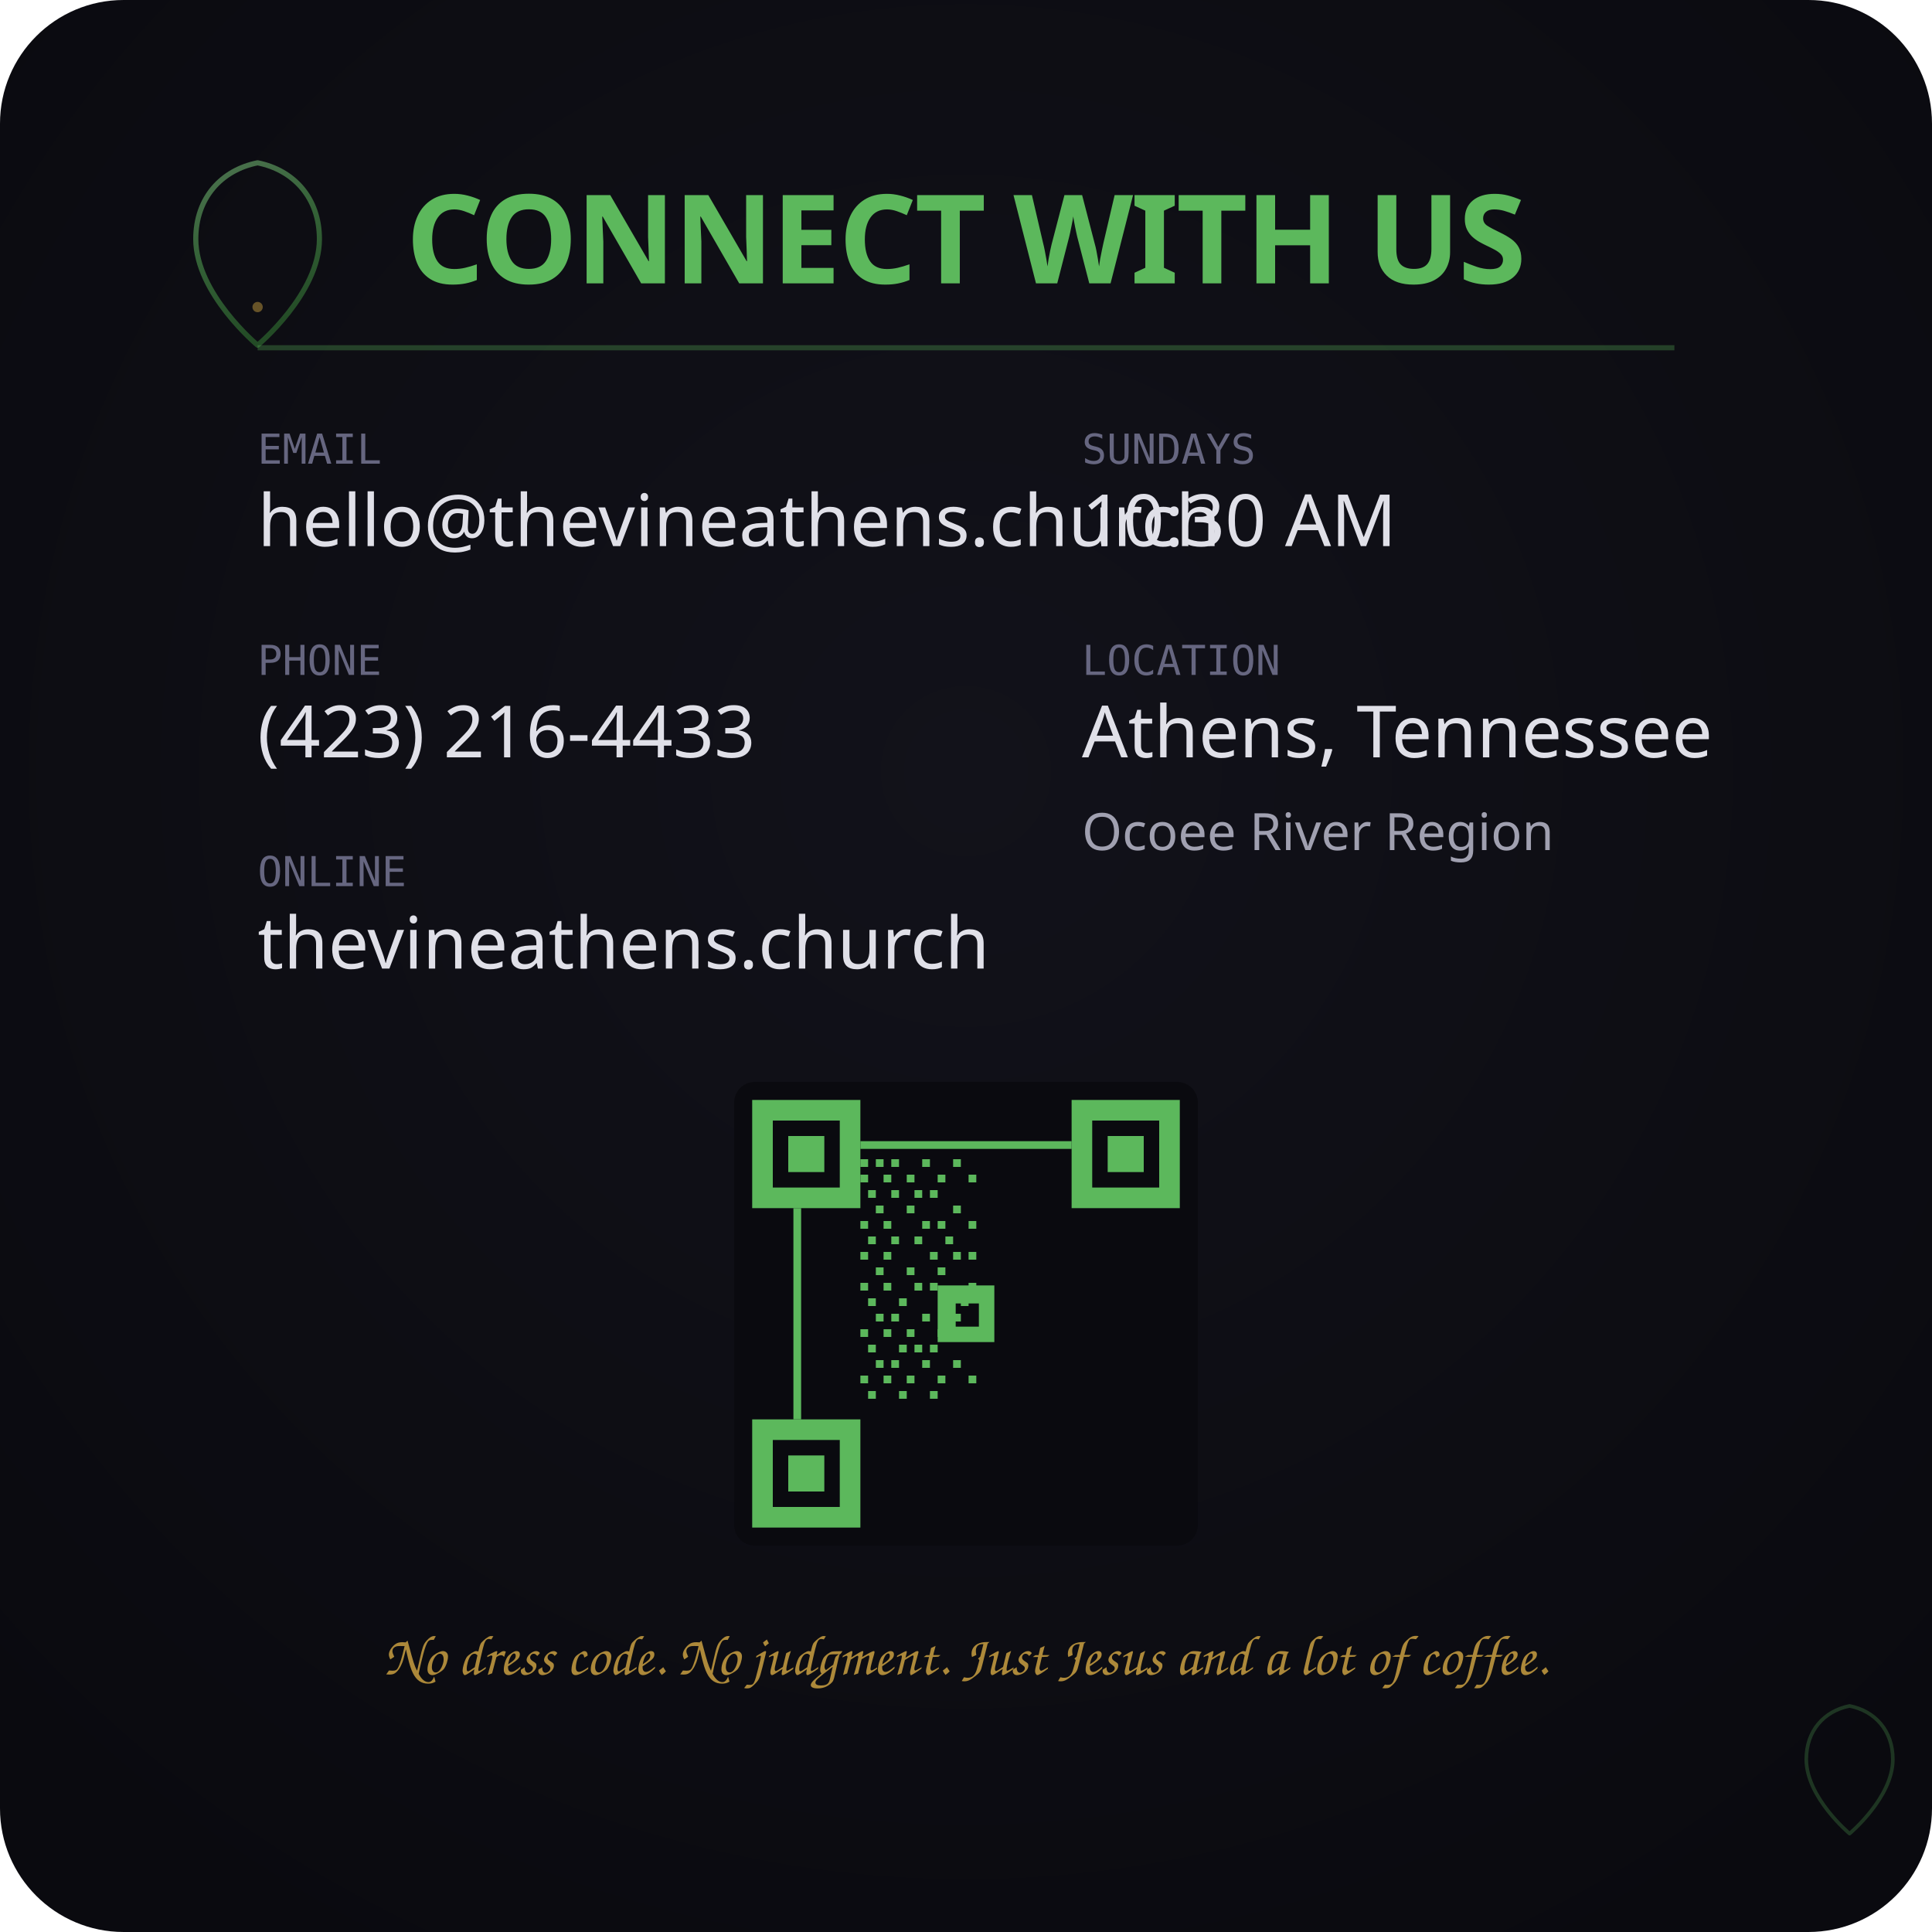
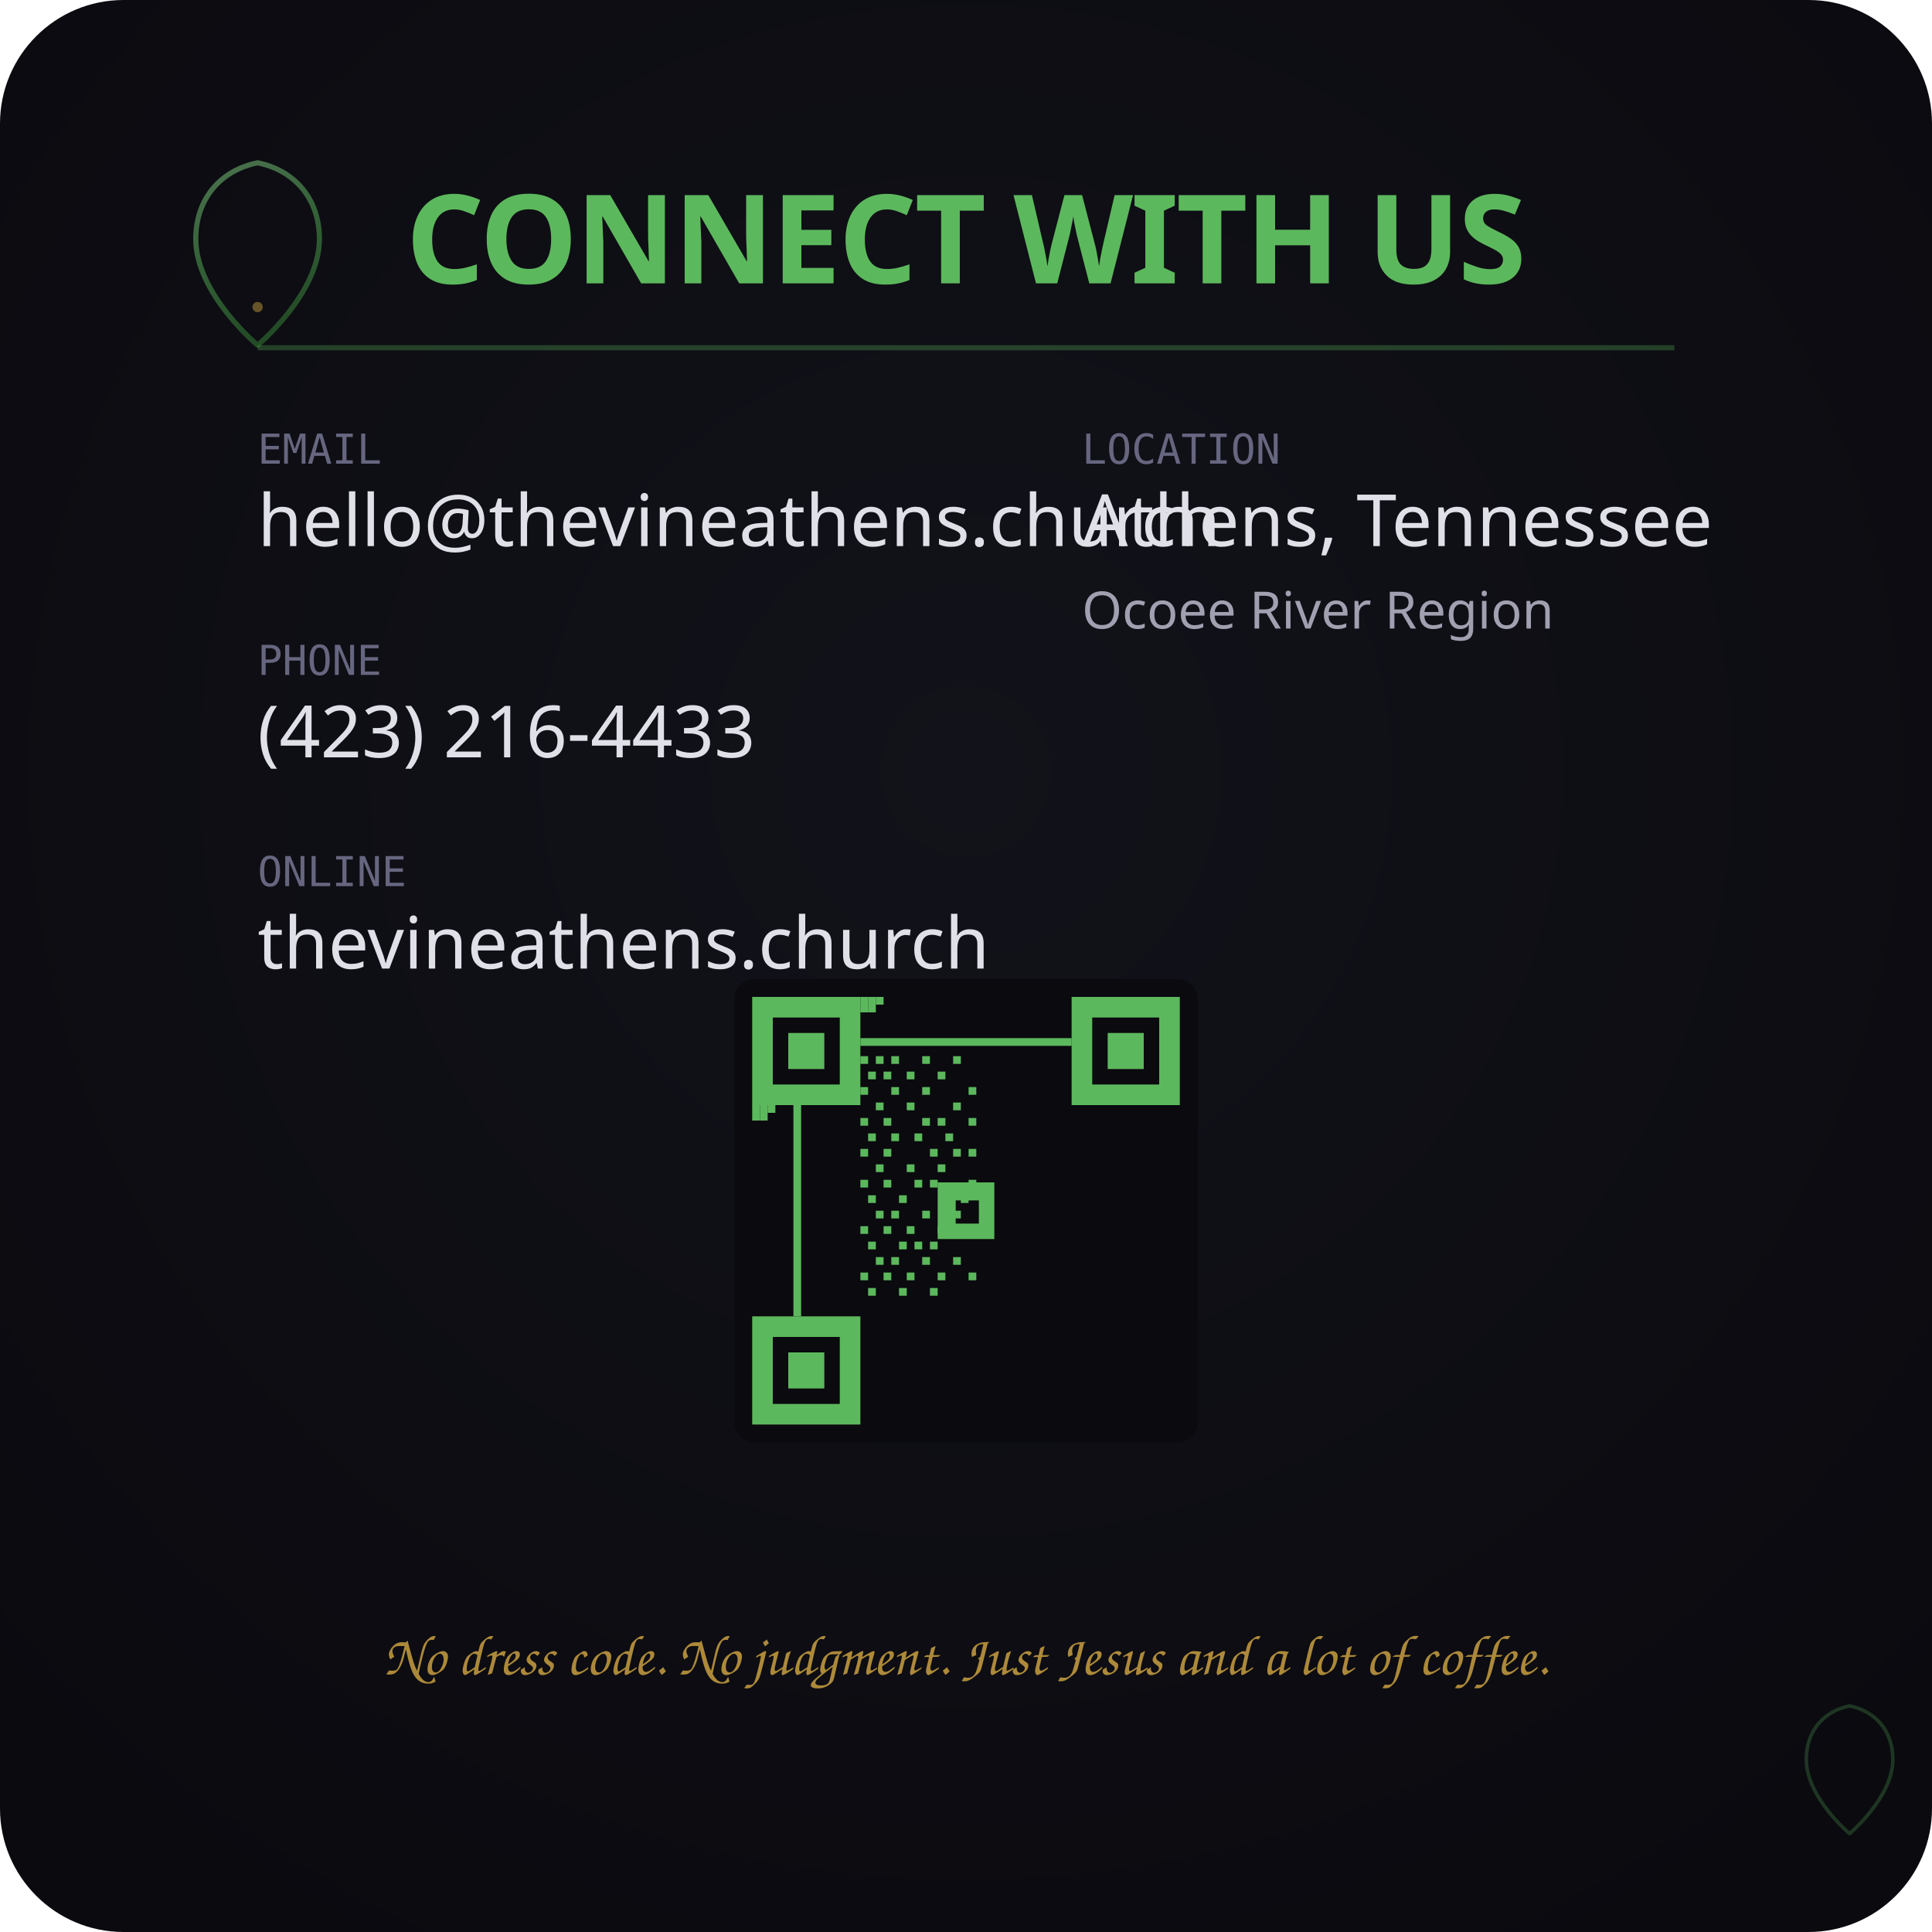
<svg xmlns="http://www.w3.org/2000/svg" viewBox="0 0 750 750" width="750" height="750">
  <defs>
    <radialGradient id="sqb-bg" cx="50%" cy="40%" r="70%">
      <stop offset="0%" stop-color="#12121a" />
      <stop offset="100%" stop-color="#0a0a0f" />
    </radialGradient>
    <linearGradient id="sqb-leaf-stroke" x1="0" y1="0" x2="0.3" y2="1">
      <stop offset="0%" stop-color="#8cd98c" />
      <stop offset="50%" stop-color="#5cb85c" />
      <stop offset="100%" stop-color="#3a8a3a" />
    </linearGradient>
  </defs>
  <rect width="750" height="750" fill="url(#sqb-bg)" rx="48" />
  <g transform="translate(60, 60) scale(0.4)" opacity="0.5">
    <path d="M100 185 C100 185 40 135 40 82 C40 42 65 15 100 8 C135 15 160 42 160 82 C160 135 100 185 100 185Z" fill="none" stroke="url(#sqb-leaf-stroke)" stroke-width="5" stroke-linejoin="round" />
    <circle cx="100" cy="148" r="5" fill="#d4a843" opacity="0.9" />
  </g>
  <text x="375" y="110" text-anchor="middle" font-family="'Space Grotesk', sans-serif" font-size="48" font-weight="700" fill="#5cb85c" letter-spacing="-0.02em">CONNECT WITH US</text>
  <line x1="100" y1="135" x2="650" y2="135" stroke="#5cb85c" stroke-width="2" opacity="0.3" />
  <g transform="translate(100, 180)">
    <text x="0" y="0" font-family="'JetBrains Mono', monospace" font-size="16" fill="#666680">EMAIL</text>
    <text x="0" y="32" font-family="'Space Grotesk', sans-serif" font-size="28" fill="#e0e0e8">hello@thevineathens.church</text>
    <text x="0" y="82" font-family="'JetBrains Mono', monospace" font-size="16" fill="#666680">PHONE</text>
    <text x="0" y="114" font-family="'Space Grotesk', sans-serif" font-size="28" fill="#e0e0e8">(423) 216-4433</text>
    <text x="0" y="164" font-family="'JetBrains Mono', monospace" font-size="16" fill="#666680">ONLINE</text>
    <text x="0" y="196" font-family="'Space Grotesk', sans-serif" font-size="28" fill="#e0e0e8">thevineathens.church</text>
  </g>
  <g transform="translate(420, 180)">
-     <text x="0" y="0" font-family="'JetBrains Mono', monospace" font-size="16" fill="#666680">SUNDAYS</text>
-     <text x="0" y="32" font-family="'Space Grotesk', sans-serif" font-size="28" fill="#e0e0e8">10:30 AM</text>
-     <text x="0" y="82" font-family="'JetBrains Mono', monospace" font-size="16" fill="#666680">LOCATION</text>
-     <text x="0" y="114" font-family="'Space Grotesk', sans-serif" font-size="28" fill="#e0e0e8">Athens, Tennessee</text>
-     <text x="0" y="150" font-family="'Space Grotesk', sans-serif" font-size="20" fill="#a0a0b0">Ocoee River Region</text>
+     <text x="0" y="0" font-family="'JetBrains Mono', monospace" font-size="16" fill="#666680">LOCATION</text>
+     <text x="0" y="32" font-family="'Space Grotesk', sans-serif" font-size="28" fill="#e0e0e8">Athens, Tennessee</text>
+     <text x="0" y="64" font-family="'Space Grotesk', sans-serif" font-size="20" fill="#a0a0b0">Ocoee River Region</text>
  </g>
-   <g transform="translate(285, 420)">
+   <g transform="translate(285, 380)">
    <rect x="0" y="0" width="180" height="180" rx="8" fill="#0a0a0f" />
    <g fill="#5cb85c">
      <rect x="7" y="7" width="42" height="42" />
      <rect x="15" y="15" width="26" height="26" fill="#0a0a0f" />
      <rect x="21" y="21" width="14" height="14" />
      <rect x="131" y="7" width="42" height="42" />
      <rect x="139" y="15" width="26" height="26" fill="#0a0a0f" />
      <rect x="145" y="21" width="14" height="14" />
      <rect x="7" y="131" width="42" height="42" />
      <rect x="15" y="139" width="26" height="26" fill="#0a0a0f" />
      <rect x="21" y="145" width="14" height="14" />
      <rect x="49" y="23" width="82" height="3" />
      <rect x="23" y="49" width="3" height="82" />
      <rect x="79" y="79" width="22" height="22" />
      <rect x="86" y="86" width="9" height="9" fill="#0a0a0f" />
+       <rect x="7" y="49" width="3" height="3" />
+       <rect x="10" y="49" width="3" height="3" />
+       <rect x="13" y="49" width="3" height="3" />
+       <rect x="7" y="52" width="3" height="3" />
+       <rect x="10" y="52" width="3" height="3" />
+       <rect x="49" y="7" width="3" height="3" />
+       <rect x="52" y="7" width="3" height="3" />
+       <rect x="55" y="7" width="3" height="3" />
+       <rect x="49" y="10" width="3" height="3" />
+       <rect x="52" y="10" width="3" height="3" />
      <rect x="49" y="30" width="3" height="3" />
      <rect x="55" y="30" width="3" height="3" />
      <rect x="61" y="30" width="3" height="3" />
      <rect x="73" y="30" width="3" height="3" />
      <rect x="85" y="30" width="3" height="3" />
-       <rect x="49" y="36" width="3" height="3" />
+       <rect x="52" y="36" width="3" height="3" />
      <rect x="58" y="36" width="3" height="3" />
      <rect x="67" y="36" width="3" height="3" />
      <rect x="79" y="36" width="3" height="3" />
-       <rect x="91" y="36" width="3" height="3" />
-       <rect x="52" y="42" width="3" height="3" />
+       <rect x="49" y="42" width="3" height="3" />
      <rect x="61" y="42" width="3" height="3" />
-       <rect x="70" y="42" width="3" height="3" />
-       <rect x="76" y="42" width="3" height="3" />
+       <rect x="73" y="42" width="3" height="3" />
+       <rect x="91" y="42" width="3" height="3" />
      <rect x="55" y="48" width="3" height="3" />
      <rect x="67" y="48" width="3" height="3" />
      <rect x="85" y="48" width="3" height="3" />
      <rect x="49" y="54" width="3" height="3" />
      <rect x="58" y="54" width="3" height="3" />
      <rect x="73" y="54" width="3" height="3" />
      <rect x="79" y="54" width="3" height="3" />
      <rect x="91" y="54" width="3" height="3" />
      <rect x="52" y="60" width="3" height="3" />
      <rect x="61" y="60" width="3" height="3" />
      <rect x="70" y="60" width="3" height="3" />
      <rect x="82" y="60" width="3" height="3" />
      <rect x="49" y="66" width="3" height="3" />
      <rect x="58" y="66" width="3" height="3" />
      <rect x="76" y="66" width="3" height="3" />
      <rect x="85" y="66" width="3" height="3" />
      <rect x="91" y="66" width="3" height="3" />
      <rect x="55" y="72" width="3" height="3" />
      <rect x="67" y="72" width="3" height="3" />
      <rect x="79" y="72" width="3" height="3" />
      <rect x="49" y="78" width="3" height="3" />
      <rect x="58" y="78" width="3" height="3" />
      <rect x="70" y="78" width="3" height="3" />
      <rect x="76" y="78" width="3" height="3" />
      <rect x="91" y="78" width="3" height="3" />
      <rect x="52" y="84" width="3" height="3" />
      <rect x="64" y="84" width="3" height="3" />
      <rect x="82" y="84" width="3" height="3" />
      <rect x="88" y="84" width="3" height="3" />
      <rect x="55" y="90" width="3" height="3" />
      <rect x="61" y="90" width="3" height="3" />
      <rect x="73" y="90" width="3" height="3" />
      <rect x="85" y="90" width="3" height="3" />
      <rect x="49" y="96" width="3" height="3" />
      <rect x="58" y="96" width="3" height="3" />
      <rect x="67" y="96" width="3" height="3" />
      <rect x="79" y="96" width="3" height="3" />
      <rect x="91" y="96" width="3" height="3" />
      <rect x="52" y="102" width="3" height="3" />
      <rect x="64" y="102" width="3" height="3" />
      <rect x="70" y="102" width="3" height="3" />
      <rect x="76" y="102" width="3" height="3" />
      <rect x="55" y="108" width="3" height="3" />
      <rect x="61" y="108" width="3" height="3" />
      <rect x="73" y="108" width="3" height="3" />
      <rect x="85" y="108" width="3" height="3" />
      <rect x="49" y="114" width="3" height="3" />
      <rect x="58" y="114" width="3" height="3" />
      <rect x="67" y="114" width="3" height="3" />
      <rect x="79" y="114" width="3" height="3" />
      <rect x="91" y="114" width="3" height="3" />
      <rect x="52" y="120" width="3" height="3" />
      <rect x="64" y="120" width="3" height="3" />
      <rect x="76" y="120" width="3" height="3" />
    </g>
  </g>
  <text x="375" y="650" text-anchor="middle" font-family="'Caveat', cursive" font-size="22" fill="#d4a843" opacity="0.8">No dress code. No judgment. Just Jesus and a lot of coffee.</text>
  <g transform="translate(690, 660) scale(0.28)" opacity="0.25">
    <path d="M100 185 C100 185 40 135 40 82 C40 42 65 15 100 8 C135 15 160 42 160 82 C160 135 100 185 100 185Z" fill="none" stroke="#5cb85c" stroke-width="5" stroke-linejoin="round" />
  </g>
</svg>
